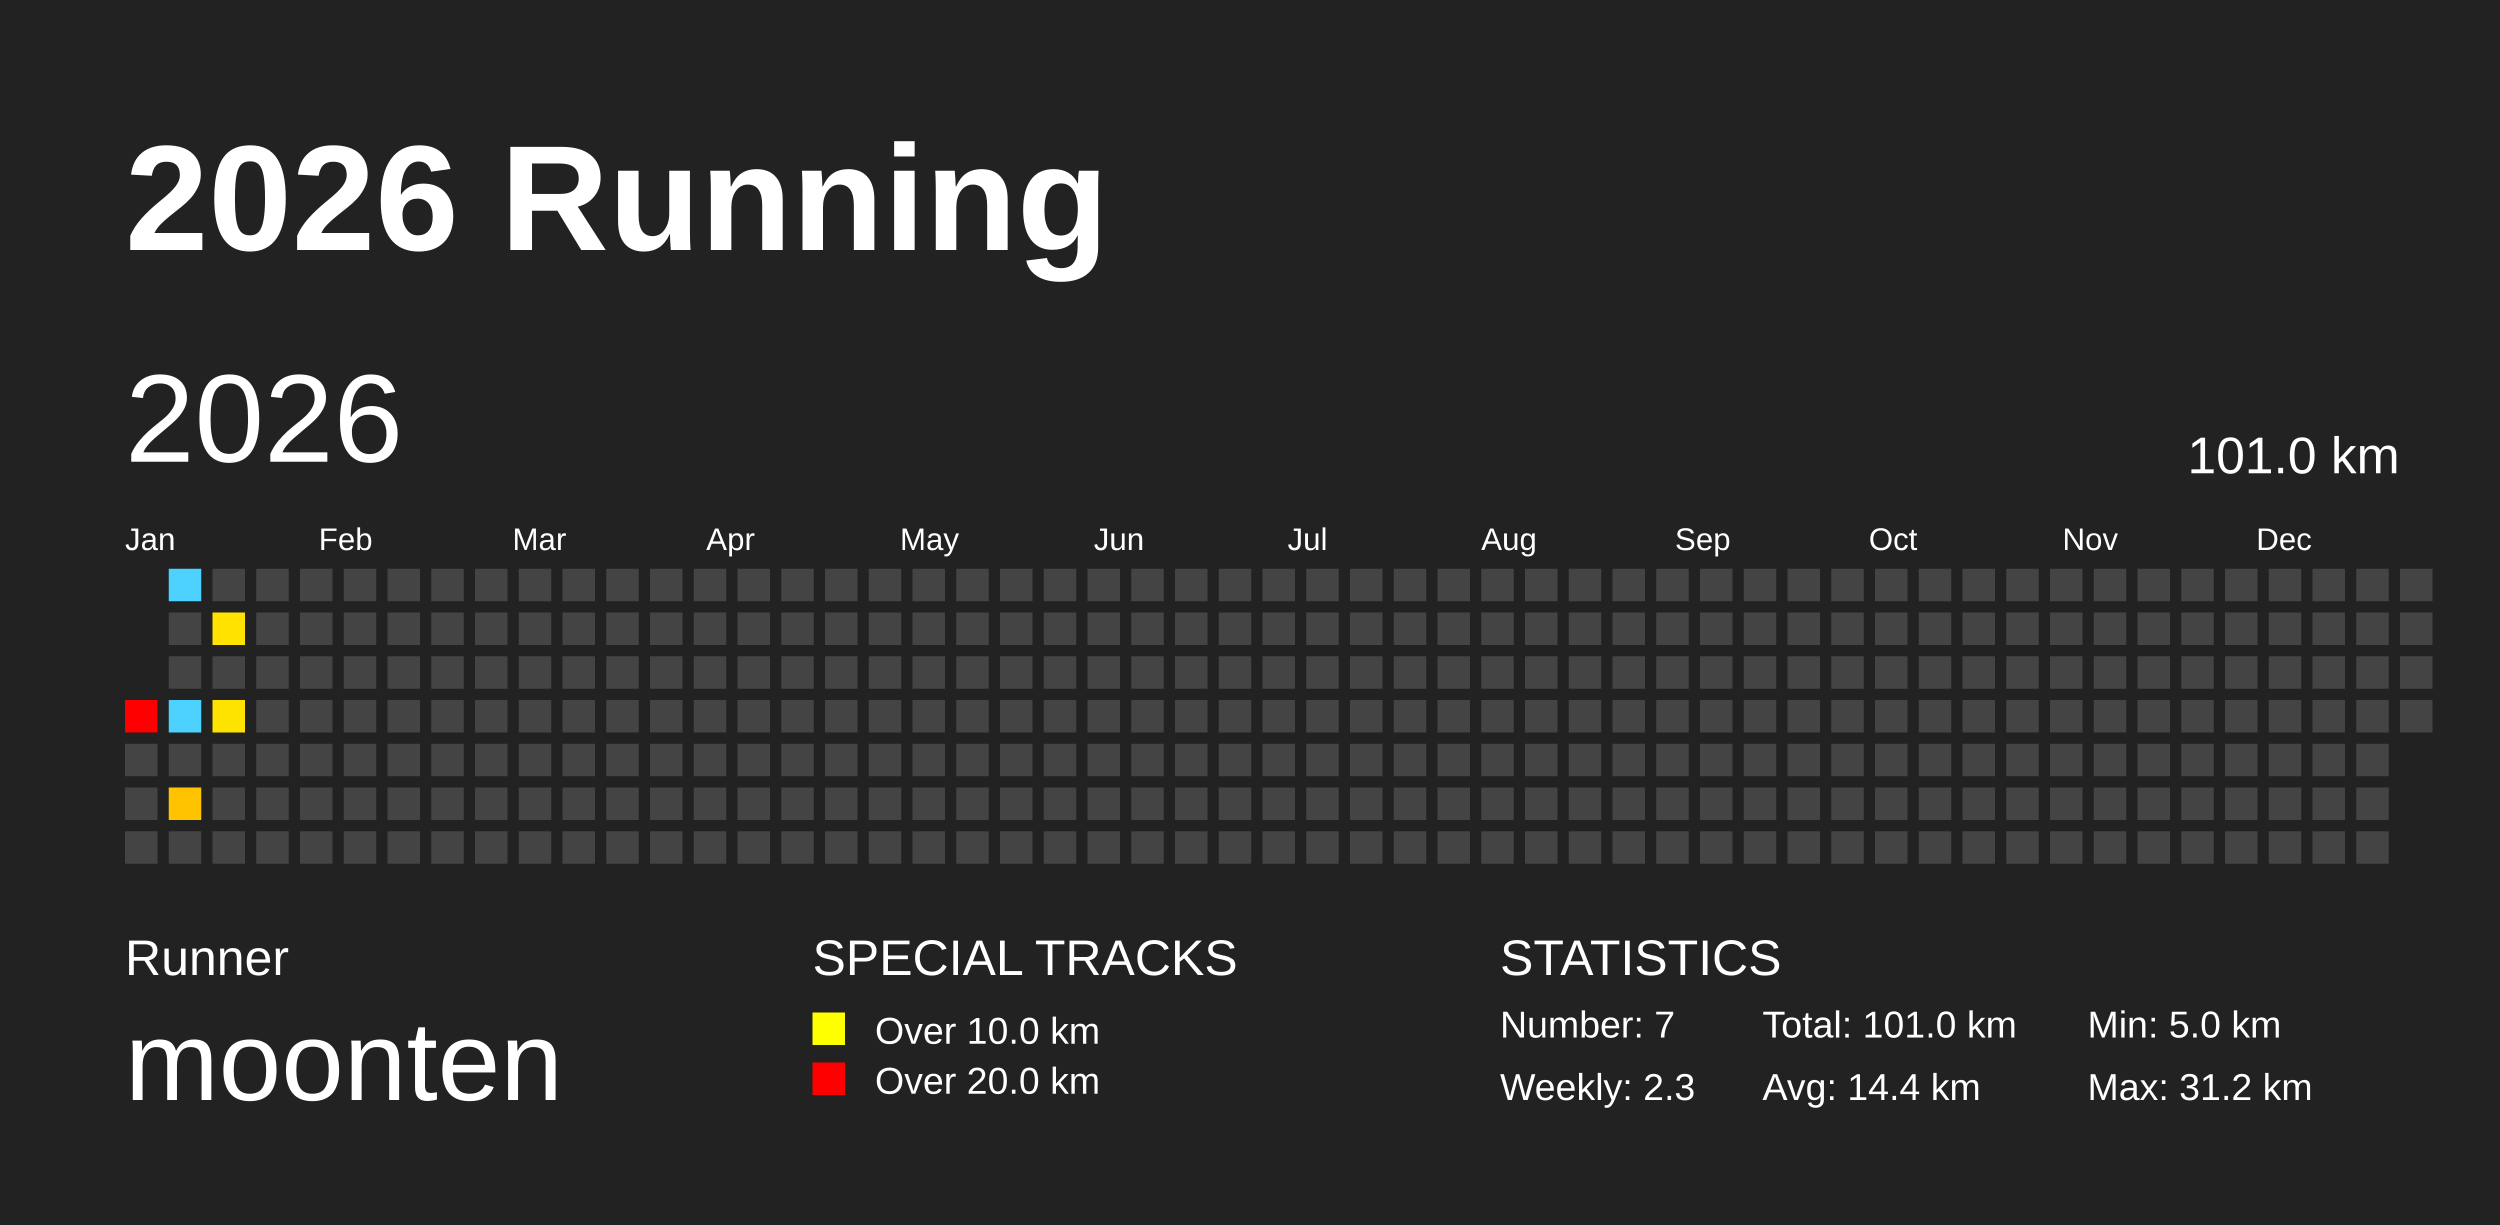
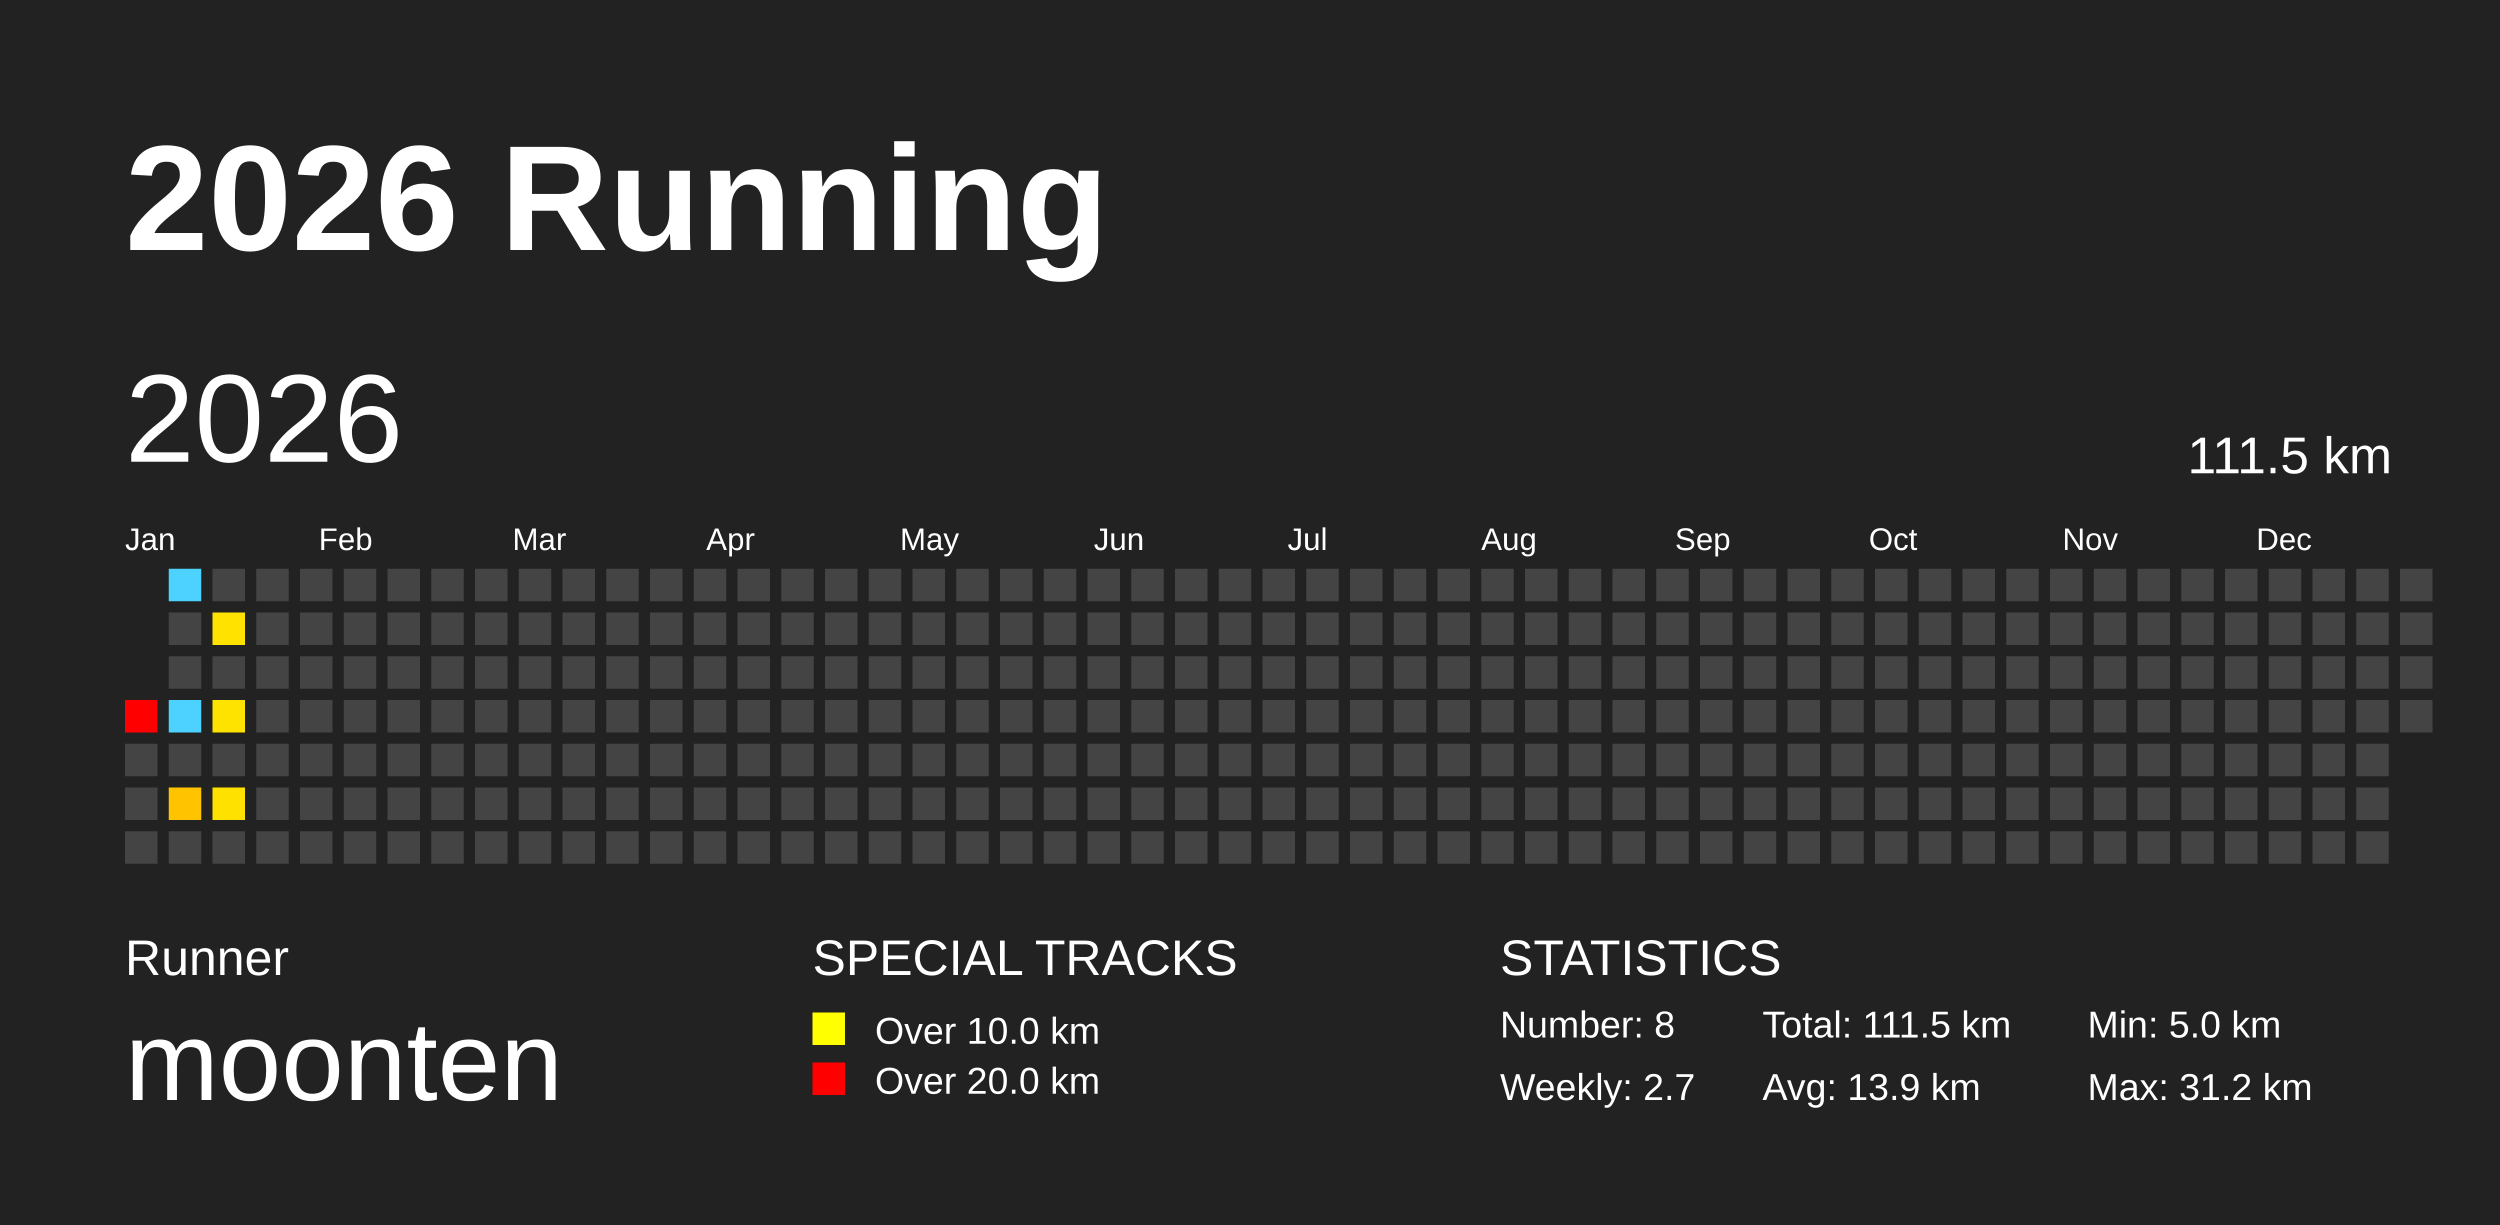
<svg xmlns="http://www.w3.org/2000/svg" baseProfile="full" height="98mm" version="1.1" viewBox="0,0,200,98" width="200mm">
  <defs />
  <rect fill="#222222" height="98" width="200" x="0" y="0" />
  <text fill="#FFFFFF" style="font-size:12px; font-family:Arial; font-weight:bold;" x="10" y="20">2026 Running</text>
  <text fill="#FFFFFF" style="font-size:4px; font-family:Arial" x="10" y="78">Runner</text>
  <text fill="#FFFFFF" style="font-size:9px; font-family:Arial" x="10" y="88">moonten</text>
  <text fill="#FFFFFF" style="font-size:4px; font-family:Arial" x="65" y="78">SPECIAL TRACKS</text>
  <rect fill="yellow" height="2.6" width="2.6" x="65" y="81" />
  <text fill="#FFFFFF" style="font-size:3px; font-family:Arial" x="70" y="83.5">Over 10.0 km</text>
  <rect fill="red" height="2.6" width="2.6" x="65" y="85" />
  <text fill="#FFFFFF" style="font-size:3px; font-family:Arial" x="70" y="87.5">Over 20.0 km</text>
  <text fill="#FFFFFF" style="font-size:4px; font-family:Arial" x="120" y="78">STATISTICS</text>
-   <text fill="#FFFFFF" style="font-size:3px; font-family:Arial" x="120" y="83">Number: 7</text>
-   <text fill="#FFFFFF" style="font-size:3px; font-family:Arial" x="120" y="88">Weekly: 2.3</text>
-   <text fill="#FFFFFF" style="font-size:3px; font-family:Arial" x="141" y="83">Total: 101.0 km</text>
-   <text fill="#FFFFFF" style="font-size:3px; font-family:Arial" x="141" y="88">Avg: 14.4 km</text>
+   <text fill="#FFFFFF" style="font-size:3px; font-family:Arial" x="120" y="83">Number: 8</text>
+   <text fill="#FFFFFF" style="font-size:3px; font-family:Arial" x="120" y="88">Weekly: 2.7</text>
+   <text fill="#FFFFFF" style="font-size:3px; font-family:Arial" x="141" y="83">Total: 111.5 km</text>
+   <text fill="#FFFFFF" style="font-size:3px; font-family:Arial" x="141" y="88">Avg: 13.9 km</text>
  <text fill="#FFFFFF" style="font-size:3px; font-family:Arial" x="167" y="83">Min: 5.0 km</text>
  <text fill="#FFFFFF" style="font-size:3px; font-family:Arial" x="167" y="88">Max: 31.2 km</text>
  <text dominant-baseline="hanging" fill="#FFFFFF" style="font-size:10.0px; font-family:Arial;" x="10" y="30">2026</text>
-   <text dominant-baseline="hanging" fill="#FFFFFF" style="font-size:4.125px; font-family:Arial;" x="175" y="35">101.0 km</text>
+   <text dominant-baseline="hanging" fill="#FFFFFF" style="font-size:4.125px; font-family:Arial;" x="175" y="35">111.5 km</text>
  <text fill="#FFFFFF" style="font-size:2.5px; font-family:Arial" x="10.0" y="44">Jan</text>
  <text fill="#FFFFFF" style="font-size:2.5px; font-family:Arial" x="25.5" y="44">Feb</text>
  <text fill="#FFFFFF" style="font-size:2.5px; font-family:Arial" x="41.0" y="44">Mar</text>
  <text fill="#FFFFFF" style="font-size:2.5px; font-family:Arial" x="56.5" y="44">Apr</text>
  <text fill="#FFFFFF" style="font-size:2.5px; font-family:Arial" x="72.0" y="44">May</text>
  <text fill="#FFFFFF" style="font-size:2.5px; font-family:Arial" x="87.5" y="44">Jun</text>
  <text fill="#FFFFFF" style="font-size:2.5px; font-family:Arial" x="103.0" y="44">Jul</text>
  <text fill="#FFFFFF" style="font-size:2.5px; font-family:Arial" x="118.5" y="44">Aug</text>
  <text fill="#FFFFFF" style="font-size:2.5px; font-family:Arial" x="134.0" y="44">Sep</text>
  <text fill="#FFFFFF" style="font-size:2.5px; font-family:Arial" x="149.5" y="44">Oct</text>
  <text fill="#FFFFFF" style="font-size:2.5px; font-family:Arial" x="165.0" y="44">Nov</text>
  <text fill="#FFFFFF" style="font-size:2.5px; font-family:Arial" x="180.5" y="44">Dec</text>
  <rect fill="red" height="2.6" width="2.6" x="10.0" y="56.0" />
  <rect fill="#444444" height="2.6" width="2.6" x="10.0" y="59.5" />
  <rect fill="#444444" height="2.6" width="2.6" x="10.0" y="63.0" />
  <rect fill="#444444" height="2.6" width="2.6" x="10.0" y="66.5" />
  <rect fill="#4dd2ff" height="2.6" width="2.6" x="13.5" y="45.5" />
  <rect fill="#444444" height="2.6" width="2.6" x="13.5" y="49.0" />
  <rect fill="#444444" height="2.6" width="2.6" x="13.5" y="52.5" />
  <rect fill="#4dd2ff" height="2.6" width="2.6" x="13.5" y="56.0" />
  <rect fill="#444444" height="2.6" width="2.6" x="13.5" y="59.5" />
  <rect fill="#ffc300" height="2.6" width="2.6" x="13.5" y="63.0" />
  <rect fill="#444444" height="2.6" width="2.6" x="13.5" y="66.5" />
  <rect fill="#444444" height="2.6" width="2.6" x="17.0" y="45.5" />
  <rect fill="#ffe200" height="2.6" width="2.6" x="17.0" y="49.0" />
  <rect fill="#444444" height="2.6" width="2.6" x="17.0" y="52.5" />
  <rect fill="#ffe300" height="2.6" width="2.6" x="17.0" y="56.0" />
  <rect fill="#444444" height="2.6" width="2.6" x="17.0" y="59.5" />
-   <rect fill="#444444" height="2.6" width="2.6" x="17.0" y="63.0" />
+   <rect fill="#ffe100" height="2.6" width="2.6" x="17.0" y="63.0" />
  <rect fill="#444444" height="2.6" width="2.6" x="17.0" y="66.5" />
  <rect fill="#444444" height="2.6" width="2.6" x="20.5" y="45.5" />
  <rect fill="#444444" height="2.6" width="2.6" x="20.5" y="49.0" />
  <rect fill="#444444" height="2.6" width="2.6" x="20.5" y="52.5" />
  <rect fill="#444444" height="2.6" width="2.6" x="20.5" y="56.0" />
  <rect fill="#444444" height="2.6" width="2.6" x="20.5" y="59.5" />
  <rect fill="#444444" height="2.6" width="2.6" x="20.5" y="63.0" />
  <rect fill="#444444" height="2.6" width="2.6" x="20.5" y="66.5" />
  <rect fill="#444444" height="2.6" width="2.6" x="24.0" y="45.5" />
  <rect fill="#444444" height="2.6" width="2.6" x="24.0" y="49.0" />
  <rect fill="#444444" height="2.6" width="2.6" x="24.0" y="52.5" />
  <rect fill="#444444" height="2.6" width="2.6" x="24.0" y="56.0" />
  <rect fill="#444444" height="2.6" width="2.6" x="24.0" y="59.5" />
  <rect fill="#444444" height="2.6" width="2.6" x="24.0" y="63.0" />
  <rect fill="#444444" height="2.6" width="2.6" x="24.0" y="66.5" />
  <rect fill="#444444" height="2.6" width="2.6" x="27.5" y="45.5" />
  <rect fill="#444444" height="2.6" width="2.6" x="27.5" y="49.0" />
  <rect fill="#444444" height="2.6" width="2.6" x="27.5" y="52.5" />
  <rect fill="#444444" height="2.6" width="2.6" x="27.5" y="56.0" />
  <rect fill="#444444" height="2.6" width="2.6" x="27.5" y="59.5" />
  <rect fill="#444444" height="2.6" width="2.6" x="27.5" y="63.0" />
  <rect fill="#444444" height="2.6" width="2.6" x="27.5" y="66.5" />
  <rect fill="#444444" height="2.6" width="2.6" x="31.0" y="45.5" />
  <rect fill="#444444" height="2.6" width="2.6" x="31.0" y="49.0" />
  <rect fill="#444444" height="2.6" width="2.6" x="31.0" y="52.5" />
  <rect fill="#444444" height="2.6" width="2.6" x="31.0" y="56.0" />
  <rect fill="#444444" height="2.6" width="2.6" x="31.0" y="59.5" />
  <rect fill="#444444" height="2.6" width="2.6" x="31.0" y="63.0" />
  <rect fill="#444444" height="2.6" width="2.6" x="31.0" y="66.5" />
  <rect fill="#444444" height="2.6" width="2.6" x="34.5" y="45.5" />
  <rect fill="#444444" height="2.6" width="2.6" x="34.5" y="49.0" />
  <rect fill="#444444" height="2.6" width="2.6" x="34.5" y="52.5" />
  <rect fill="#444444" height="2.6" width="2.6" x="34.5" y="56.0" />
  <rect fill="#444444" height="2.6" width="2.6" x="34.5" y="59.5" />
  <rect fill="#444444" height="2.6" width="2.6" x="34.5" y="63.0" />
  <rect fill="#444444" height="2.6" width="2.6" x="34.5" y="66.5" />
  <rect fill="#444444" height="2.6" width="2.6" x="38.0" y="45.5" />
  <rect fill="#444444" height="2.6" width="2.6" x="38.0" y="49.0" />
  <rect fill="#444444" height="2.6" width="2.6" x="38.0" y="52.5" />
  <rect fill="#444444" height="2.6" width="2.6" x="38.0" y="56.0" />
  <rect fill="#444444" height="2.6" width="2.6" x="38.0" y="59.5" />
  <rect fill="#444444" height="2.6" width="2.6" x="38.0" y="63.0" />
  <rect fill="#444444" height="2.6" width="2.6" x="38.0" y="66.5" />
  <rect fill="#444444" height="2.6" width="2.6" x="41.5" y="45.5" />
  <rect fill="#444444" height="2.6" width="2.6" x="41.5" y="49.0" />
  <rect fill="#444444" height="2.6" width="2.6" x="41.5" y="52.5" />
  <rect fill="#444444" height="2.6" width="2.6" x="41.5" y="56.0" />
  <rect fill="#444444" height="2.6" width="2.6" x="41.5" y="59.5" />
  <rect fill="#444444" height="2.6" width="2.6" x="41.5" y="63.0" />
  <rect fill="#444444" height="2.6" width="2.6" x="41.5" y="66.5" />
  <rect fill="#444444" height="2.6" width="2.6" x="45.0" y="45.5" />
  <rect fill="#444444" height="2.6" width="2.6" x="45.0" y="49.0" />
  <rect fill="#444444" height="2.6" width="2.6" x="45.0" y="52.5" />
  <rect fill="#444444" height="2.6" width="2.6" x="45.0" y="56.0" />
  <rect fill="#444444" height="2.6" width="2.6" x="45.0" y="59.5" />
  <rect fill="#444444" height="2.6" width="2.6" x="45.0" y="63.0" />
  <rect fill="#444444" height="2.6" width="2.6" x="45.0" y="66.5" />
  <rect fill="#444444" height="2.6" width="2.6" x="48.5" y="45.5" />
  <rect fill="#444444" height="2.6" width="2.6" x="48.5" y="49.0" />
  <rect fill="#444444" height="2.6" width="2.6" x="48.5" y="52.5" />
  <rect fill="#444444" height="2.6" width="2.6" x="48.5" y="56.0" />
  <rect fill="#444444" height="2.6" width="2.6" x="48.5" y="59.5" />
  <rect fill="#444444" height="2.6" width="2.6" x="48.5" y="63.0" />
  <rect fill="#444444" height="2.6" width="2.6" x="48.5" y="66.5" />
  <rect fill="#444444" height="2.6" width="2.6" x="52.0" y="45.5" />
  <rect fill="#444444" height="2.6" width="2.6" x="52.0" y="49.0" />
  <rect fill="#444444" height="2.6" width="2.6" x="52.0" y="52.5" />
  <rect fill="#444444" height="2.6" width="2.6" x="52.0" y="56.0" />
  <rect fill="#444444" height="2.6" width="2.6" x="52.0" y="59.5" />
  <rect fill="#444444" height="2.6" width="2.6" x="52.0" y="63.0" />
  <rect fill="#444444" height="2.6" width="2.6" x="52.0" y="66.5" />
  <rect fill="#444444" height="2.6" width="2.6" x="55.5" y="45.5" />
  <rect fill="#444444" height="2.6" width="2.6" x="55.5" y="49.0" />
  <rect fill="#444444" height="2.6" width="2.6" x="55.5" y="52.5" />
  <rect fill="#444444" height="2.6" width="2.6" x="55.5" y="56.0" />
  <rect fill="#444444" height="2.6" width="2.6" x="55.5" y="59.5" />
  <rect fill="#444444" height="2.6" width="2.6" x="55.5" y="63.0" />
  <rect fill="#444444" height="2.6" width="2.6" x="55.5" y="66.5" />
  <rect fill="#444444" height="2.6" width="2.6" x="59.0" y="45.5" />
  <rect fill="#444444" height="2.6" width="2.6" x="59.0" y="49.0" />
  <rect fill="#444444" height="2.6" width="2.6" x="59.0" y="52.5" />
  <rect fill="#444444" height="2.6" width="2.6" x="59.0" y="56.0" />
  <rect fill="#444444" height="2.6" width="2.6" x="59.0" y="59.5" />
  <rect fill="#444444" height="2.6" width="2.6" x="59.0" y="63.0" />
  <rect fill="#444444" height="2.6" width="2.6" x="59.0" y="66.5" />
  <rect fill="#444444" height="2.6" width="2.6" x="62.5" y="45.5" />
  <rect fill="#444444" height="2.6" width="2.6" x="62.5" y="49.0" />
  <rect fill="#444444" height="2.6" width="2.6" x="62.5" y="52.5" />
  <rect fill="#444444" height="2.6" width="2.6" x="62.5" y="56.0" />
  <rect fill="#444444" height="2.6" width="2.6" x="62.5" y="59.5" />
  <rect fill="#444444" height="2.6" width="2.6" x="62.5" y="63.0" />
  <rect fill="#444444" height="2.6" width="2.6" x="62.5" y="66.5" />
  <rect fill="#444444" height="2.6" width="2.6" x="66.0" y="45.5" />
  <rect fill="#444444" height="2.6" width="2.6" x="66.0" y="49.0" />
  <rect fill="#444444" height="2.6" width="2.6" x="66.0" y="52.5" />
  <rect fill="#444444" height="2.6" width="2.6" x="66.0" y="56.0" />
  <rect fill="#444444" height="2.6" width="2.6" x="66.0" y="59.5" />
  <rect fill="#444444" height="2.6" width="2.6" x="66.0" y="63.0" />
  <rect fill="#444444" height="2.6" width="2.6" x="66.0" y="66.5" />
  <rect fill="#444444" height="2.6" width="2.6" x="69.5" y="45.5" />
  <rect fill="#444444" height="2.6" width="2.6" x="69.5" y="49.0" />
  <rect fill="#444444" height="2.6" width="2.6" x="69.5" y="52.5" />
  <rect fill="#444444" height="2.6" width="2.6" x="69.5" y="56.0" />
  <rect fill="#444444" height="2.6" width="2.6" x="69.5" y="59.5" />
  <rect fill="#444444" height="2.6" width="2.6" x="69.5" y="63.0" />
  <rect fill="#444444" height="2.6" width="2.6" x="69.5" y="66.5" />
  <rect fill="#444444" height="2.6" width="2.6" x="73.0" y="45.5" />
  <rect fill="#444444" height="2.6" width="2.6" x="73.0" y="49.0" />
  <rect fill="#444444" height="2.6" width="2.6" x="73.0" y="52.5" />
  <rect fill="#444444" height="2.6" width="2.6" x="73.0" y="56.0" />
  <rect fill="#444444" height="2.6" width="2.6" x="73.0" y="59.5" />
  <rect fill="#444444" height="2.6" width="2.6" x="73.0" y="63.0" />
  <rect fill="#444444" height="2.6" width="2.6" x="73.0" y="66.5" />
  <rect fill="#444444" height="2.6" width="2.6" x="76.5" y="45.5" />
  <rect fill="#444444" height="2.6" width="2.6" x="76.5" y="49.0" />
  <rect fill="#444444" height="2.6" width="2.6" x="76.5" y="52.5" />
  <rect fill="#444444" height="2.6" width="2.6" x="76.5" y="56.0" />
  <rect fill="#444444" height="2.6" width="2.6" x="76.5" y="59.5" />
  <rect fill="#444444" height="2.6" width="2.6" x="76.5" y="63.0" />
  <rect fill="#444444" height="2.6" width="2.6" x="76.5" y="66.5" />
  <rect fill="#444444" height="2.6" width="2.6" x="80.0" y="45.5" />
  <rect fill="#444444" height="2.6" width="2.6" x="80.0" y="49.0" />
  <rect fill="#444444" height="2.6" width="2.6" x="80.0" y="52.5" />
  <rect fill="#444444" height="2.6" width="2.6" x="80.0" y="56.0" />
  <rect fill="#444444" height="2.6" width="2.6" x="80.0" y="59.5" />
  <rect fill="#444444" height="2.6" width="2.6" x="80.0" y="63.0" />
  <rect fill="#444444" height="2.6" width="2.6" x="80.0" y="66.5" />
  <rect fill="#444444" height="2.6" width="2.6" x="83.5" y="45.5" />
  <rect fill="#444444" height="2.6" width="2.6" x="83.5" y="49.0" />
  <rect fill="#444444" height="2.6" width="2.6" x="83.5" y="52.5" />
  <rect fill="#444444" height="2.6" width="2.6" x="83.5" y="56.0" />
  <rect fill="#444444" height="2.6" width="2.6" x="83.5" y="59.5" />
  <rect fill="#444444" height="2.6" width="2.6" x="83.5" y="63.0" />
  <rect fill="#444444" height="2.6" width="2.6" x="83.5" y="66.5" />
  <rect fill="#444444" height="2.6" width="2.6" x="87.0" y="45.5" />
  <rect fill="#444444" height="2.6" width="2.6" x="87.0" y="49.0" />
  <rect fill="#444444" height="2.6" width="2.6" x="87.0" y="52.5" />
  <rect fill="#444444" height="2.6" width="2.6" x="87.0" y="56.0" />
  <rect fill="#444444" height="2.6" width="2.6" x="87.0" y="59.5" />
  <rect fill="#444444" height="2.6" width="2.6" x="87.0" y="63.0" />
  <rect fill="#444444" height="2.6" width="2.6" x="87.0" y="66.5" />
  <rect fill="#444444" height="2.6" width="2.6" x="90.5" y="45.5" />
  <rect fill="#444444" height="2.6" width="2.6" x="90.5" y="49.0" />
  <rect fill="#444444" height="2.6" width="2.6" x="90.5" y="52.5" />
  <rect fill="#444444" height="2.6" width="2.6" x="90.5" y="56.0" />
  <rect fill="#444444" height="2.6" width="2.6" x="90.5" y="59.5" />
  <rect fill="#444444" height="2.6" width="2.6" x="90.5" y="63.0" />
  <rect fill="#444444" height="2.6" width="2.6" x="90.5" y="66.5" />
  <rect fill="#444444" height="2.6" width="2.6" x="94.0" y="45.5" />
  <rect fill="#444444" height="2.6" width="2.6" x="94.0" y="49.0" />
  <rect fill="#444444" height="2.6" width="2.6" x="94.0" y="52.5" />
  <rect fill="#444444" height="2.6" width="2.6" x="94.0" y="56.0" />
  <rect fill="#444444" height="2.6" width="2.6" x="94.0" y="59.5" />
  <rect fill="#444444" height="2.6" width="2.6" x="94.0" y="63.0" />
  <rect fill="#444444" height="2.6" width="2.6" x="94.0" y="66.5" />
  <rect fill="#444444" height="2.6" width="2.6" x="97.5" y="45.5" />
  <rect fill="#444444" height="2.6" width="2.6" x="97.5" y="49.0" />
  <rect fill="#444444" height="2.6" width="2.6" x="97.5" y="52.5" />
  <rect fill="#444444" height="2.6" width="2.6" x="97.5" y="56.0" />
  <rect fill="#444444" height="2.6" width="2.6" x="97.5" y="59.5" />
  <rect fill="#444444" height="2.6" width="2.6" x="97.5" y="63.0" />
  <rect fill="#444444" height="2.6" width="2.6" x="97.5" y="66.5" />
  <rect fill="#444444" height="2.6" width="2.6" x="101.0" y="45.5" />
  <rect fill="#444444" height="2.6" width="2.6" x="101.0" y="49.0" />
  <rect fill="#444444" height="2.6" width="2.6" x="101.0" y="52.5" />
  <rect fill="#444444" height="2.6" width="2.6" x="101.0" y="56.0" />
  <rect fill="#444444" height="2.6" width="2.6" x="101.0" y="59.5" />
  <rect fill="#444444" height="2.6" width="2.6" x="101.0" y="63.0" />
  <rect fill="#444444" height="2.6" width="2.6" x="101.0" y="66.5" />
  <rect fill="#444444" height="2.6" width="2.6" x="104.5" y="45.5" />
  <rect fill="#444444" height="2.6" width="2.6" x="104.5" y="49.0" />
  <rect fill="#444444" height="2.6" width="2.6" x="104.5" y="52.5" />
  <rect fill="#444444" height="2.6" width="2.6" x="104.5" y="56.0" />
  <rect fill="#444444" height="2.6" width="2.6" x="104.5" y="59.5" />
  <rect fill="#444444" height="2.6" width="2.6" x="104.5" y="63.0" />
  <rect fill="#444444" height="2.6" width="2.6" x="104.5" y="66.5" />
  <rect fill="#444444" height="2.6" width="2.6" x="108.0" y="45.5" />
  <rect fill="#444444" height="2.6" width="2.6" x="108.0" y="49.0" />
  <rect fill="#444444" height="2.6" width="2.6" x="108.0" y="52.5" />
  <rect fill="#444444" height="2.6" width="2.6" x="108.0" y="56.0" />
  <rect fill="#444444" height="2.6" width="2.6" x="108.0" y="59.5" />
  <rect fill="#444444" height="2.6" width="2.6" x="108.0" y="63.0" />
  <rect fill="#444444" height="2.6" width="2.6" x="108.0" y="66.5" />
  <rect fill="#444444" height="2.6" width="2.6" x="111.5" y="45.5" />
  <rect fill="#444444" height="2.6" width="2.6" x="111.5" y="49.0" />
  <rect fill="#444444" height="2.6" width="2.6" x="111.5" y="52.5" />
  <rect fill="#444444" height="2.6" width="2.6" x="111.5" y="56.0" />
  <rect fill="#444444" height="2.6" width="2.6" x="111.5" y="59.5" />
  <rect fill="#444444" height="2.6" width="2.6" x="111.5" y="63.0" />
  <rect fill="#444444" height="2.6" width="2.6" x="111.5" y="66.5" />
  <rect fill="#444444" height="2.6" width="2.6" x="115.0" y="45.5" />
  <rect fill="#444444" height="2.6" width="2.6" x="115.0" y="49.0" />
  <rect fill="#444444" height="2.6" width="2.6" x="115.0" y="52.5" />
  <rect fill="#444444" height="2.6" width="2.6" x="115.0" y="56.0" />
  <rect fill="#444444" height="2.6" width="2.6" x="115.0" y="59.5" />
  <rect fill="#444444" height="2.6" width="2.6" x="115.0" y="63.0" />
  <rect fill="#444444" height="2.6" width="2.6" x="115.0" y="66.5" />
  <rect fill="#444444" height="2.6" width="2.6" x="118.5" y="45.5" />
  <rect fill="#444444" height="2.6" width="2.6" x="118.5" y="49.0" />
  <rect fill="#444444" height="2.6" width="2.6" x="118.5" y="52.5" />
  <rect fill="#444444" height="2.6" width="2.6" x="118.5" y="56.0" />
  <rect fill="#444444" height="2.6" width="2.6" x="118.5" y="59.5" />
  <rect fill="#444444" height="2.6" width="2.6" x="118.5" y="63.0" />
  <rect fill="#444444" height="2.6" width="2.6" x="118.5" y="66.5" />
  <rect fill="#444444" height="2.6" width="2.6" x="122.0" y="45.5" />
  <rect fill="#444444" height="2.6" width="2.6" x="122.0" y="49.0" />
  <rect fill="#444444" height="2.6" width="2.6" x="122.0" y="52.5" />
  <rect fill="#444444" height="2.6" width="2.6" x="122.0" y="56.0" />
  <rect fill="#444444" height="2.6" width="2.6" x="122.0" y="59.5" />
  <rect fill="#444444" height="2.6" width="2.6" x="122.0" y="63.0" />
  <rect fill="#444444" height="2.6" width="2.6" x="122.0" y="66.5" />
  <rect fill="#444444" height="2.6" width="2.6" x="125.5" y="45.5" />
  <rect fill="#444444" height="2.6" width="2.6" x="125.5" y="49.0" />
  <rect fill="#444444" height="2.6" width="2.6" x="125.5" y="52.5" />
  <rect fill="#444444" height="2.6" width="2.6" x="125.5" y="56.0" />
  <rect fill="#444444" height="2.6" width="2.6" x="125.5" y="59.5" />
  <rect fill="#444444" height="2.6" width="2.6" x="125.5" y="63.0" />
  <rect fill="#444444" height="2.6" width="2.6" x="125.5" y="66.5" />
  <rect fill="#444444" height="2.6" width="2.6" x="129.0" y="45.5" />
  <rect fill="#444444" height="2.6" width="2.6" x="129.0" y="49.0" />
  <rect fill="#444444" height="2.6" width="2.6" x="129.0" y="52.5" />
  <rect fill="#444444" height="2.6" width="2.6" x="129.0" y="56.0" />
  <rect fill="#444444" height="2.6" width="2.6" x="129.0" y="59.5" />
  <rect fill="#444444" height="2.6" width="2.6" x="129.0" y="63.0" />
  <rect fill="#444444" height="2.6" width="2.6" x="129.0" y="66.5" />
  <rect fill="#444444" height="2.6" width="2.6" x="132.5" y="45.5" />
  <rect fill="#444444" height="2.6" width="2.6" x="132.5" y="49.0" />
  <rect fill="#444444" height="2.6" width="2.6" x="132.5" y="52.5" />
  <rect fill="#444444" height="2.6" width="2.6" x="132.5" y="56.0" />
  <rect fill="#444444" height="2.6" width="2.6" x="132.5" y="59.5" />
  <rect fill="#444444" height="2.6" width="2.6" x="132.5" y="63.0" />
  <rect fill="#444444" height="2.6" width="2.6" x="132.5" y="66.5" />
  <rect fill="#444444" height="2.6" width="2.6" x="136.0" y="45.5" />
  <rect fill="#444444" height="2.6" width="2.6" x="136.0" y="49.0" />
  <rect fill="#444444" height="2.6" width="2.6" x="136.0" y="52.5" />
  <rect fill="#444444" height="2.6" width="2.6" x="136.0" y="56.0" />
  <rect fill="#444444" height="2.6" width="2.6" x="136.0" y="59.5" />
  <rect fill="#444444" height="2.6" width="2.6" x="136.0" y="63.0" />
  <rect fill="#444444" height="2.6" width="2.6" x="136.0" y="66.5" />
  <rect fill="#444444" height="2.6" width="2.6" x="139.5" y="45.5" />
  <rect fill="#444444" height="2.6" width="2.6" x="139.5" y="49.0" />
  <rect fill="#444444" height="2.6" width="2.6" x="139.5" y="52.5" />
  <rect fill="#444444" height="2.6" width="2.6" x="139.5" y="56.0" />
  <rect fill="#444444" height="2.6" width="2.6" x="139.5" y="59.5" />
  <rect fill="#444444" height="2.6" width="2.6" x="139.5" y="63.0" />
  <rect fill="#444444" height="2.6" width="2.6" x="139.5" y="66.5" />
  <rect fill="#444444" height="2.6" width="2.6" x="143.0" y="45.5" />
  <rect fill="#444444" height="2.6" width="2.6" x="143.0" y="49.0" />
  <rect fill="#444444" height="2.6" width="2.6" x="143.0" y="52.5" />
  <rect fill="#444444" height="2.6" width="2.6" x="143.0" y="56.0" />
  <rect fill="#444444" height="2.6" width="2.6" x="143.0" y="59.5" />
  <rect fill="#444444" height="2.6" width="2.6" x="143.0" y="63.0" />
  <rect fill="#444444" height="2.6" width="2.6" x="143.0" y="66.5" />
  <rect fill="#444444" height="2.6" width="2.6" x="146.5" y="45.5" />
  <rect fill="#444444" height="2.6" width="2.6" x="146.5" y="49.0" />
  <rect fill="#444444" height="2.6" width="2.6" x="146.5" y="52.5" />
  <rect fill="#444444" height="2.6" width="2.6" x="146.5" y="56.0" />
  <rect fill="#444444" height="2.6" width="2.6" x="146.5" y="59.5" />
  <rect fill="#444444" height="2.6" width="2.6" x="146.5" y="63.0" />
  <rect fill="#444444" height="2.6" width="2.6" x="146.5" y="66.5" />
  <rect fill="#444444" height="2.6" width="2.6" x="150.0" y="45.5" />
  <rect fill="#444444" height="2.6" width="2.6" x="150.0" y="49.0" />
  <rect fill="#444444" height="2.6" width="2.6" x="150.0" y="52.5" />
  <rect fill="#444444" height="2.6" width="2.6" x="150.0" y="56.0" />
  <rect fill="#444444" height="2.6" width="2.6" x="150.0" y="59.5" />
  <rect fill="#444444" height="2.6" width="2.6" x="150.0" y="63.0" />
  <rect fill="#444444" height="2.6" width="2.6" x="150.0" y="66.5" />
  <rect fill="#444444" height="2.6" width="2.6" x="153.5" y="45.5" />
  <rect fill="#444444" height="2.6" width="2.6" x="153.5" y="49.0" />
  <rect fill="#444444" height="2.6" width="2.6" x="153.5" y="52.5" />
  <rect fill="#444444" height="2.6" width="2.6" x="153.5" y="56.0" />
  <rect fill="#444444" height="2.6" width="2.6" x="153.5" y="59.5" />
  <rect fill="#444444" height="2.6" width="2.6" x="153.5" y="63.0" />
  <rect fill="#444444" height="2.6" width="2.6" x="153.5" y="66.5" />
  <rect fill="#444444" height="2.6" width="2.6" x="157.0" y="45.5" />
  <rect fill="#444444" height="2.6" width="2.6" x="157.0" y="49.0" />
  <rect fill="#444444" height="2.6" width="2.6" x="157.0" y="52.5" />
  <rect fill="#444444" height="2.6" width="2.6" x="157.0" y="56.0" />
  <rect fill="#444444" height="2.6" width="2.6" x="157.0" y="59.5" />
  <rect fill="#444444" height="2.6" width="2.6" x="157.0" y="63.0" />
  <rect fill="#444444" height="2.6" width="2.6" x="157.0" y="66.5" />
  <rect fill="#444444" height="2.6" width="2.6" x="160.5" y="45.5" />
  <rect fill="#444444" height="2.6" width="2.6" x="160.5" y="49.0" />
  <rect fill="#444444" height="2.6" width="2.6" x="160.5" y="52.5" />
  <rect fill="#444444" height="2.6" width="2.6" x="160.5" y="56.0" />
  <rect fill="#444444" height="2.6" width="2.6" x="160.5" y="59.5" />
  <rect fill="#444444" height="2.6" width="2.6" x="160.5" y="63.0" />
  <rect fill="#444444" height="2.6" width="2.6" x="160.5" y="66.5" />
  <rect fill="#444444" height="2.6" width="2.6" x="164.0" y="45.5" />
  <rect fill="#444444" height="2.6" width="2.6" x="164.0" y="49.0" />
  <rect fill="#444444" height="2.6" width="2.6" x="164.0" y="52.5" />
  <rect fill="#444444" height="2.6" width="2.6" x="164.0" y="56.0" />
  <rect fill="#444444" height="2.6" width="2.6" x="164.0" y="59.5" />
  <rect fill="#444444" height="2.6" width="2.6" x="164.0" y="63.0" />
  <rect fill="#444444" height="2.6" width="2.6" x="164.0" y="66.5" />
  <rect fill="#444444" height="2.6" width="2.6" x="167.5" y="45.5" />
  <rect fill="#444444" height="2.6" width="2.6" x="167.5" y="49.0" />
  <rect fill="#444444" height="2.6" width="2.6" x="167.5" y="52.5" />
  <rect fill="#444444" height="2.6" width="2.6" x="167.5" y="56.0" />
  <rect fill="#444444" height="2.6" width="2.6" x="167.5" y="59.5" />
  <rect fill="#444444" height="2.6" width="2.6" x="167.5" y="63.0" />
  <rect fill="#444444" height="2.6" width="2.6" x="167.5" y="66.5" />
  <rect fill="#444444" height="2.6" width="2.6" x="171.0" y="45.5" />
  <rect fill="#444444" height="2.6" width="2.6" x="171.0" y="49.0" />
  <rect fill="#444444" height="2.6" width="2.6" x="171.0" y="52.5" />
  <rect fill="#444444" height="2.6" width="2.6" x="171.0" y="56.0" />
  <rect fill="#444444" height="2.6" width="2.6" x="171.0" y="59.5" />
  <rect fill="#444444" height="2.6" width="2.6" x="171.0" y="63.0" />
  <rect fill="#444444" height="2.6" width="2.6" x="171.0" y="66.5" />
  <rect fill="#444444" height="2.6" width="2.6" x="174.5" y="45.5" />
  <rect fill="#444444" height="2.6" width="2.6" x="174.5" y="49.0" />
  <rect fill="#444444" height="2.6" width="2.6" x="174.5" y="52.5" />
  <rect fill="#444444" height="2.6" width="2.6" x="174.5" y="56.0" />
  <rect fill="#444444" height="2.6" width="2.6" x="174.5" y="59.5" />
  <rect fill="#444444" height="2.6" width="2.6" x="174.5" y="63.0" />
  <rect fill="#444444" height="2.6" width="2.6" x="174.5" y="66.5" />
  <rect fill="#444444" height="2.6" width="2.6" x="178.0" y="45.5" />
  <rect fill="#444444" height="2.6" width="2.6" x="178.0" y="49.0" />
  <rect fill="#444444" height="2.6" width="2.6" x="178.0" y="52.5" />
  <rect fill="#444444" height="2.6" width="2.6" x="178.0" y="56.0" />
  <rect fill="#444444" height="2.6" width="2.6" x="178.0" y="59.5" />
  <rect fill="#444444" height="2.6" width="2.6" x="178.0" y="63.0" />
  <rect fill="#444444" height="2.6" width="2.6" x="178.0" y="66.5" />
  <rect fill="#444444" height="2.6" width="2.6" x="181.5" y="45.5" />
  <rect fill="#444444" height="2.6" width="2.6" x="181.5" y="49.0" />
  <rect fill="#444444" height="2.6" width="2.6" x="181.5" y="52.5" />
  <rect fill="#444444" height="2.6" width="2.6" x="181.5" y="56.0" />
  <rect fill="#444444" height="2.6" width="2.6" x="181.5" y="59.5" />
  <rect fill="#444444" height="2.6" width="2.6" x="181.5" y="63.0" />
  <rect fill="#444444" height="2.6" width="2.6" x="181.5" y="66.5" />
  <rect fill="#444444" height="2.6" width="2.6" x="185.0" y="45.5" />
  <rect fill="#444444" height="2.6" width="2.6" x="185.0" y="49.0" />
  <rect fill="#444444" height="2.6" width="2.6" x="185.0" y="52.5" />
  <rect fill="#444444" height="2.6" width="2.6" x="185.0" y="56.0" />
  <rect fill="#444444" height="2.6" width="2.6" x="185.0" y="59.5" />
  <rect fill="#444444" height="2.6" width="2.6" x="185.0" y="63.0" />
  <rect fill="#444444" height="2.6" width="2.6" x="185.0" y="66.5" />
  <rect fill="#444444" height="2.6" width="2.6" x="188.5" y="45.5" />
  <rect fill="#444444" height="2.6" width="2.6" x="188.5" y="49.0" />
  <rect fill="#444444" height="2.6" width="2.6" x="188.5" y="52.5" />
  <rect fill="#444444" height="2.6" width="2.6" x="188.5" y="56.0" />
  <rect fill="#444444" height="2.6" width="2.6" x="188.5" y="59.5" />
  <rect fill="#444444" height="2.6" width="2.6" x="188.5" y="63.0" />
  <rect fill="#444444" height="2.6" width="2.6" x="188.5" y="66.5" />
  <rect fill="#444444" height="2.6" width="2.6" x="192.0" y="45.5" />
  <rect fill="#444444" height="2.6" width="2.6" x="192.0" y="49.0" />
  <rect fill="#444444" height="2.6" width="2.6" x="192.0" y="52.5" />
  <rect fill="#444444" height="2.6" width="2.6" x="192.0" y="56.0" />
</svg>
